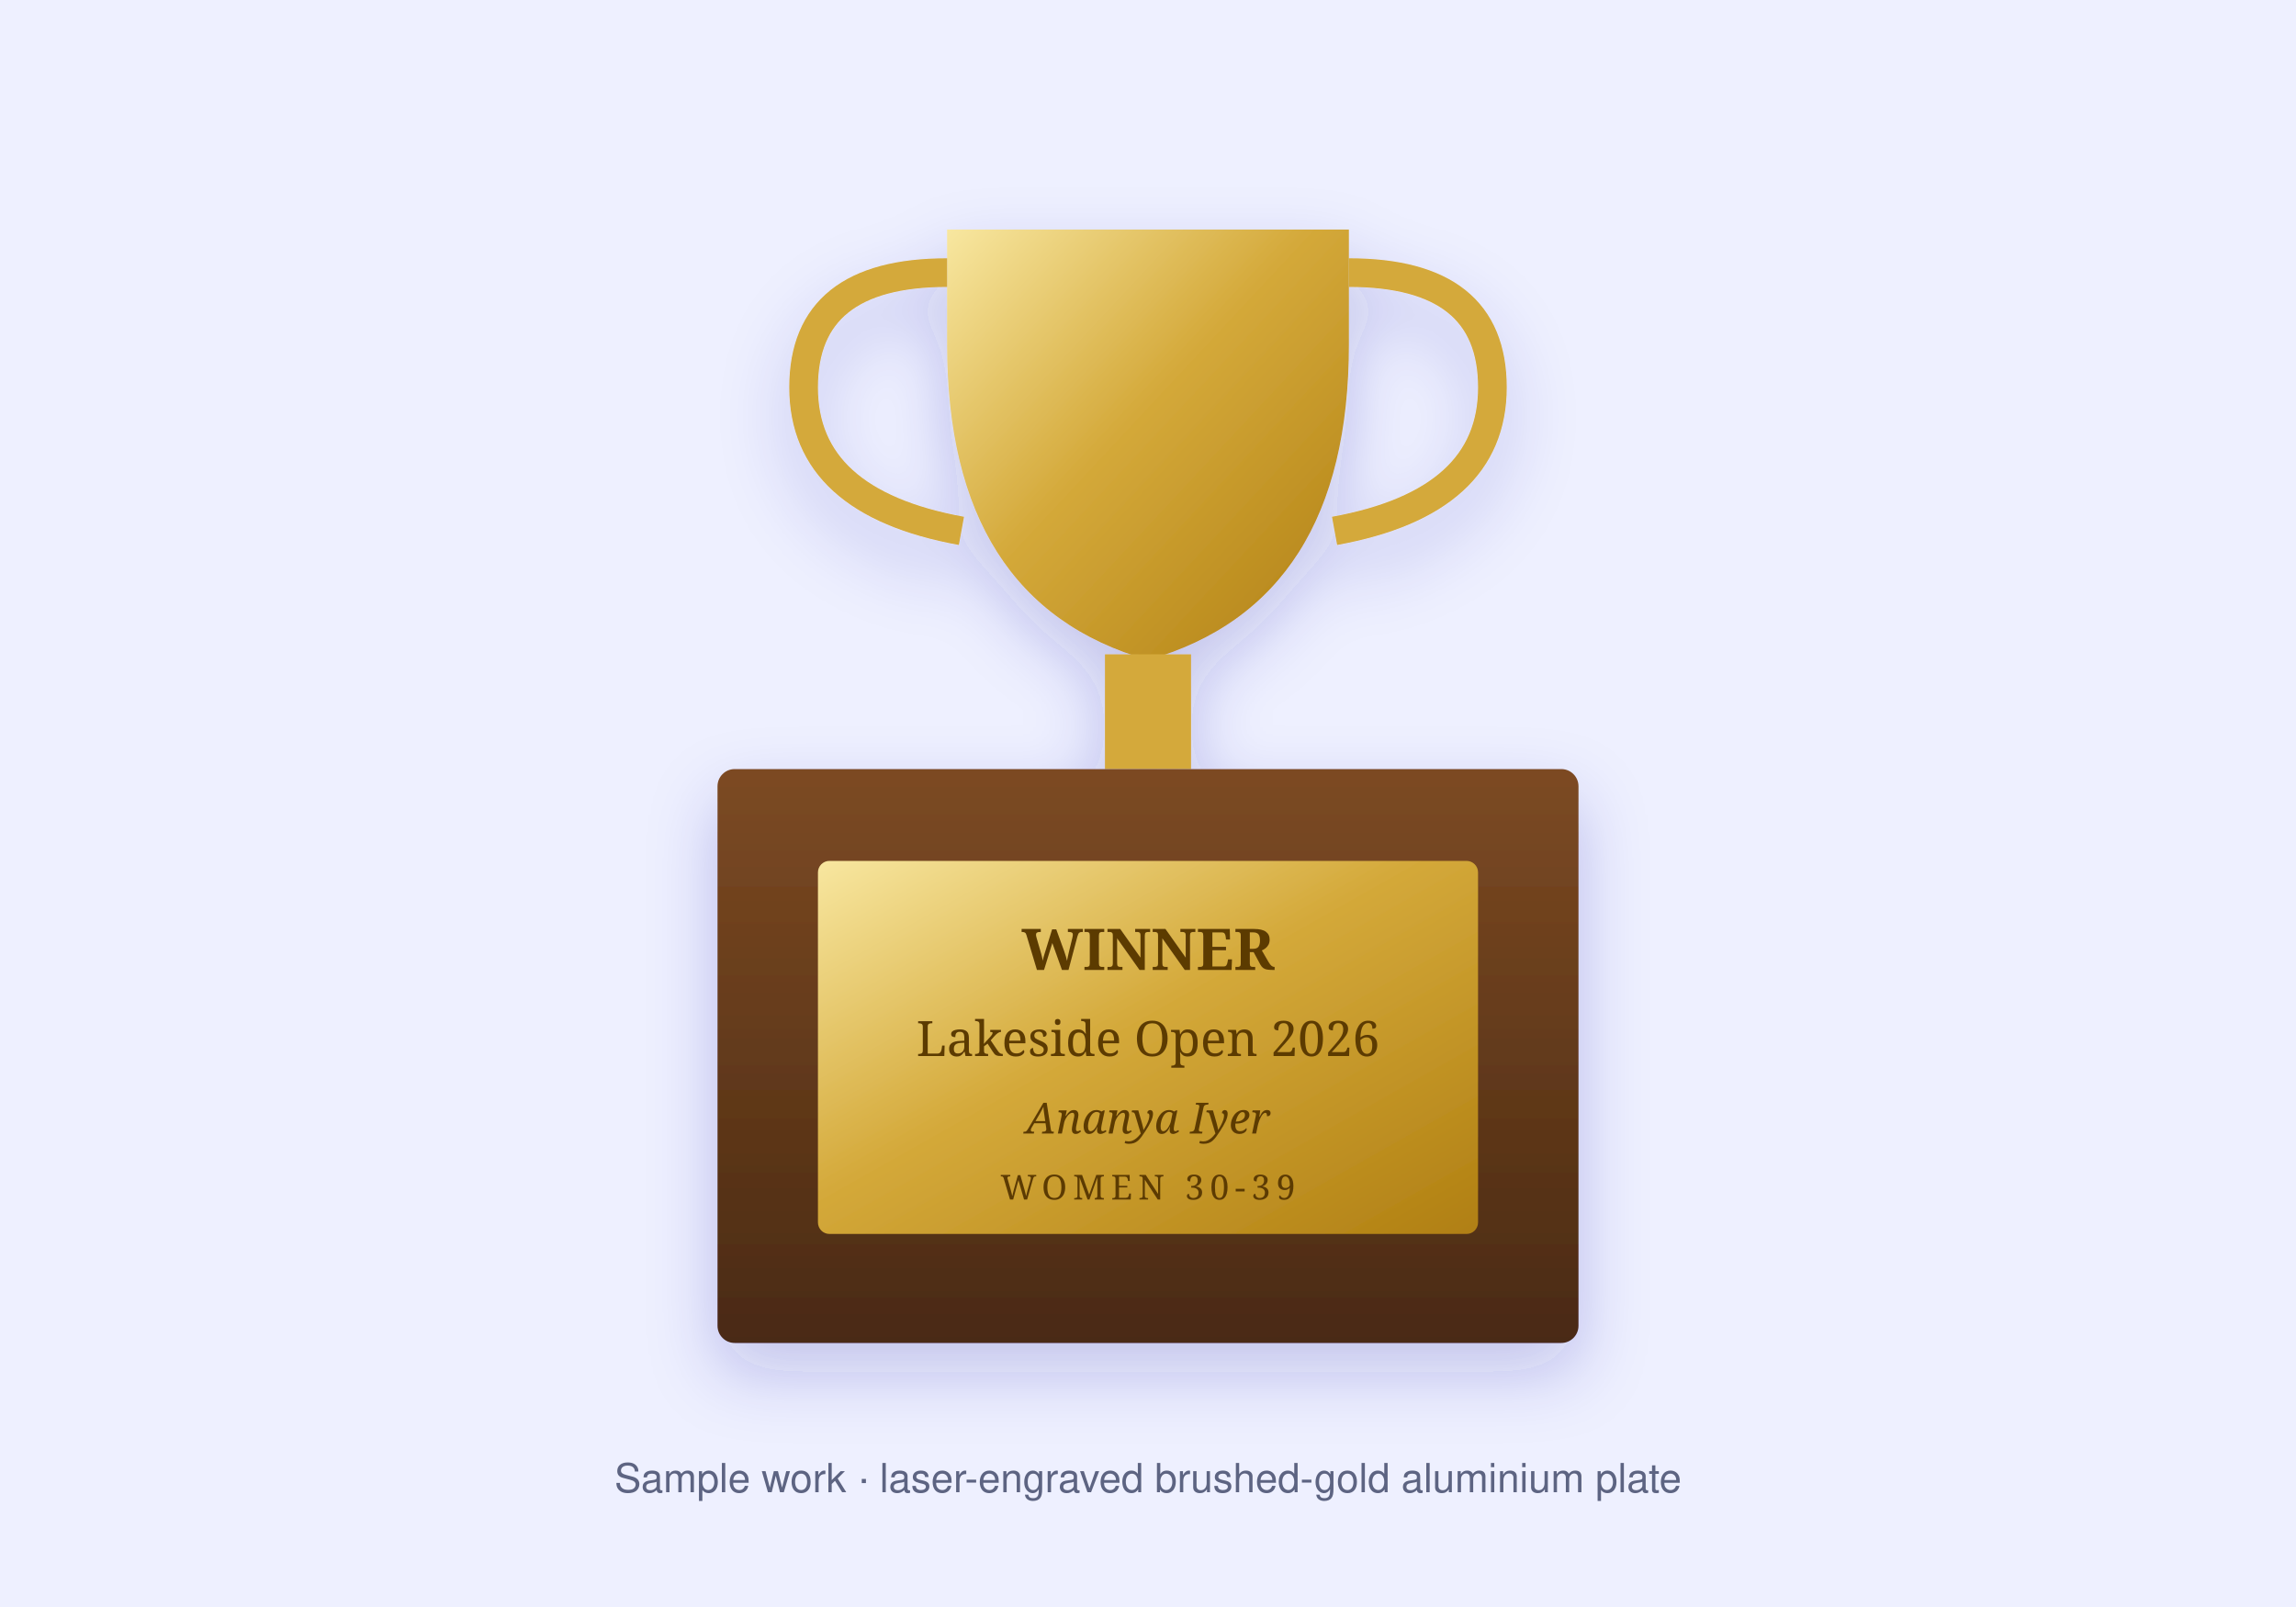
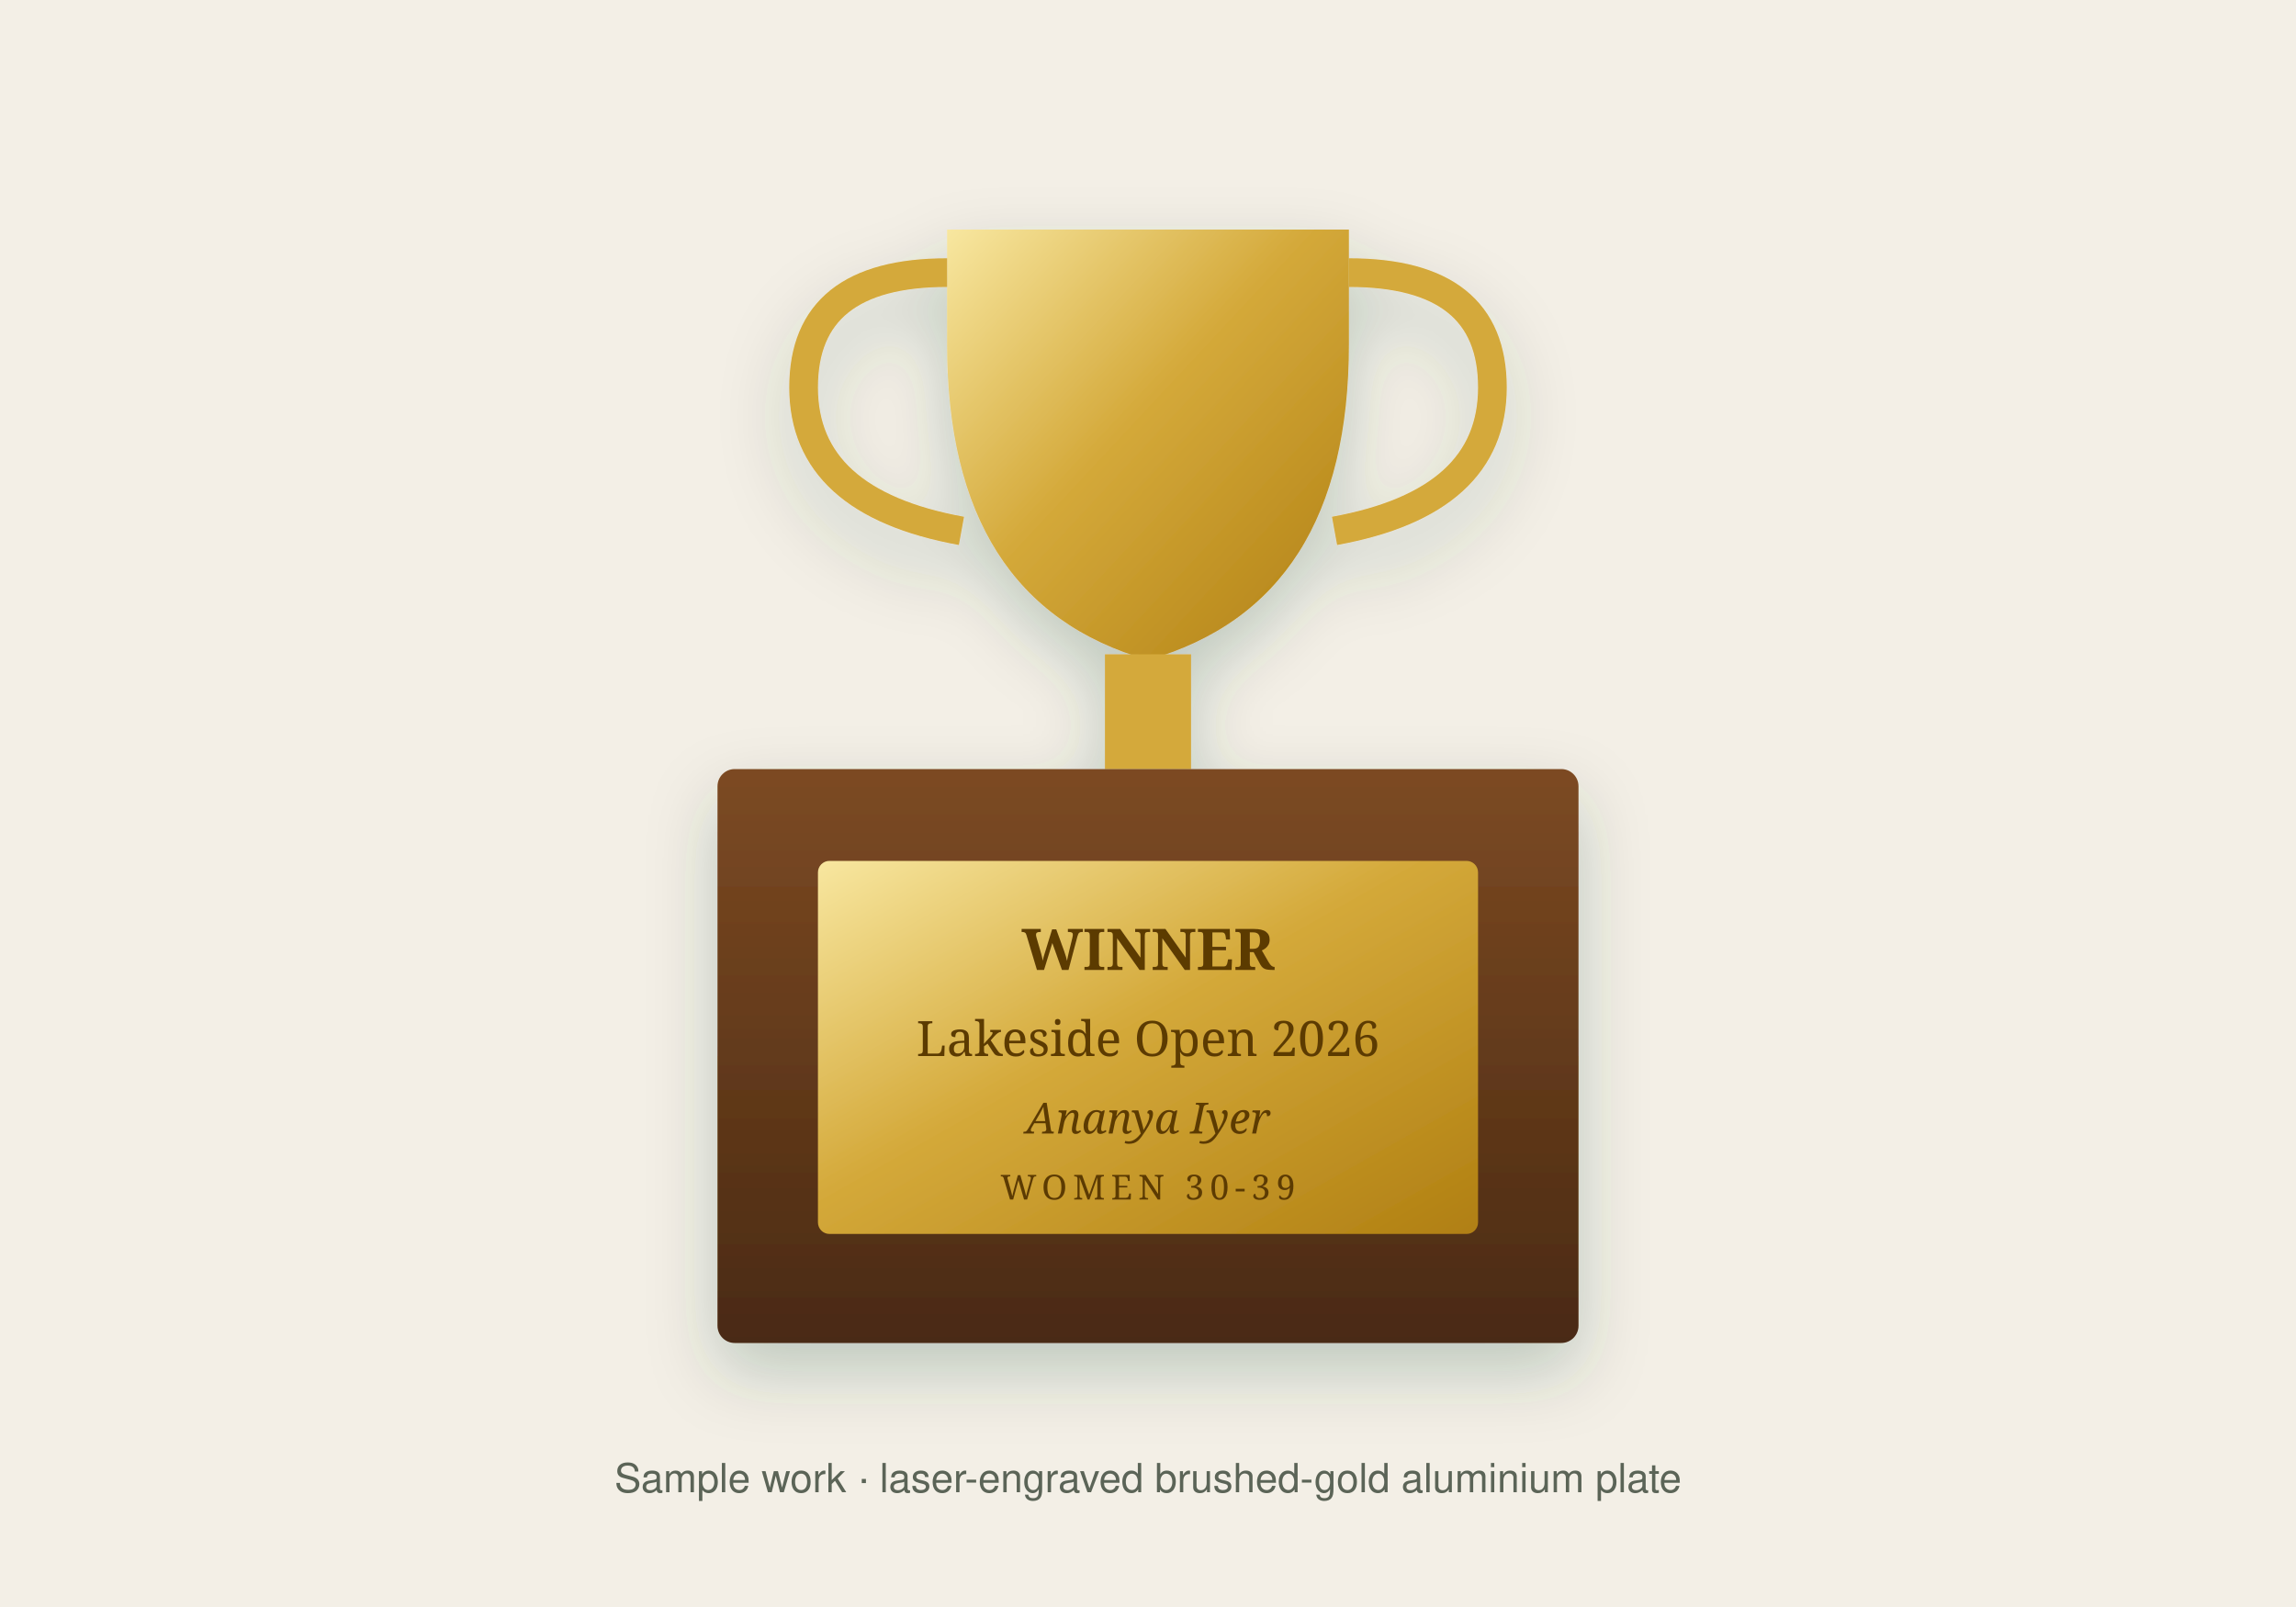
<svg xmlns="http://www.w3.org/2000/svg" viewBox="0 0 800 560" role="img" aria-label="Engraved brushed-gold trophy plaque on a wooden base">
  <defs>
    <linearGradient id="gold" x1="0" y1="0" x2="1" y2="1">
      <stop offset="0" stop-color="#F8E7A0" />
      <stop offset=".45" stop-color="#D4A93A" />
      <stop offset="1" stop-color="#B07F12" />
    </linearGradient>
    <linearGradient id="wood" x1="0" y1="0" x2="0" y2="1">
      <stop offset="0" stop-color="#7C4A23" />
      <stop offset="1" stop-color="#4A2A12" />
    </linearGradient>
    <filter id="sh">
-       <feDropShadow dx="0" dy="10" stdDeviation="12" flood-color="#1F21A6" flood-opacity=".22" />
+       <feDropShadow dx="0" dy="10" stdDeviation="12" flood-color="#17442E" flood-opacity=".22" />
    </filter>
  </defs>
-   <rect width="800" height="560" fill="#EEF0FF" />
+   <rect width="800" height="560" fill="#F3EFE6" />
  <g filter="url(#sh)">
    <path d="M330 80 h140 v40 q0 90 -70 110 q-70 -20 -70 -110z" fill="url(#gold)" />
    <path d="M330 95 q-50 0 -50 40 q0 40 55 50" fill="none" stroke="#D4A93A" stroke-width="10" />
    <path d="M470 95 q50 0 50 40 q0 40 -55 50" fill="none" stroke="#D4A93A" stroke-width="10" />
    <rect x="385" y="228" width="30" height="40" fill="#D4A93A" />
    <rect x="250" y="268" width="300" height="200" rx="6" fill="url(#wood)" />
    <rect x="285" y="300" width="230" height="130" rx="4" fill="url(#gold)" />
    <g font-family="Georgia,serif" text-anchor="middle" fill="#5B3A06">
      <text x="400" y="338" font-size="20" font-weight="700">WINNER</text>
      <text x="400" y="368" font-size="17">Lakeside Open 2026</text>
      <text x="400" y="395" font-size="15" font-style="italic">Ananya Iyer</text>
      <text x="400" y="418" font-size="12" letter-spacing="2">WOMEN 30-39</text>
    </g>
  </g>
-   <text x="400" y="520" text-anchor="middle" font-family="Helvetica,Arial" font-size="14" fill="#5D6482">Sample work · laser-engraved brushed-gold aluminium plate</text>
+   <text x="400" y="520" text-anchor="middle" font-family="Helvetica,Arial" font-size="14" fill="#5B6457">Sample work · laser-engraved brushed-gold aluminium plate</text>
</svg>
